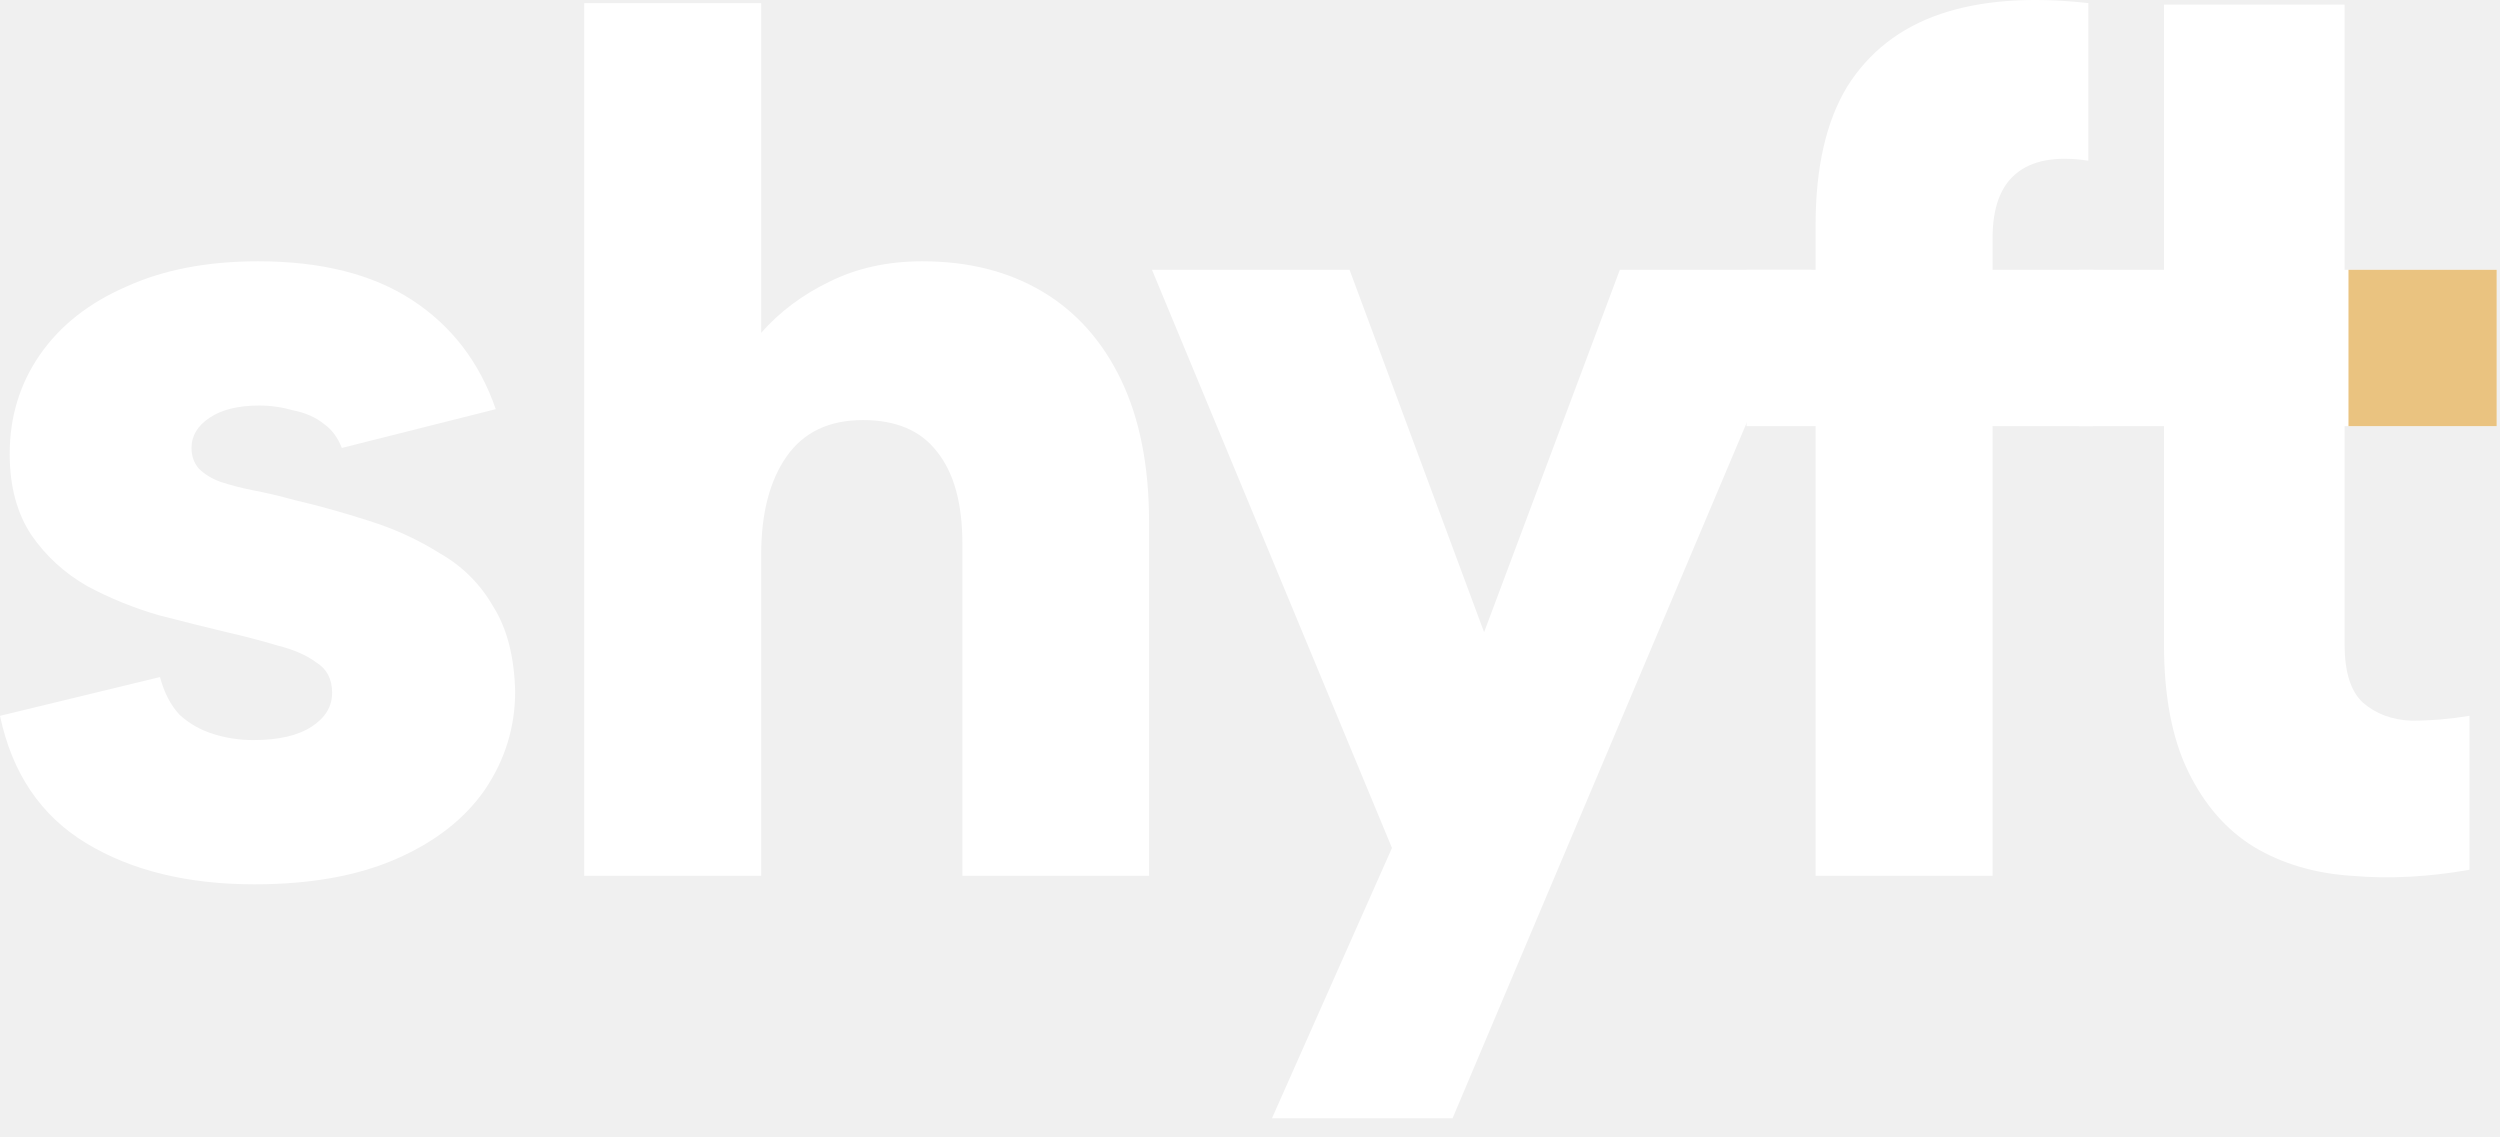
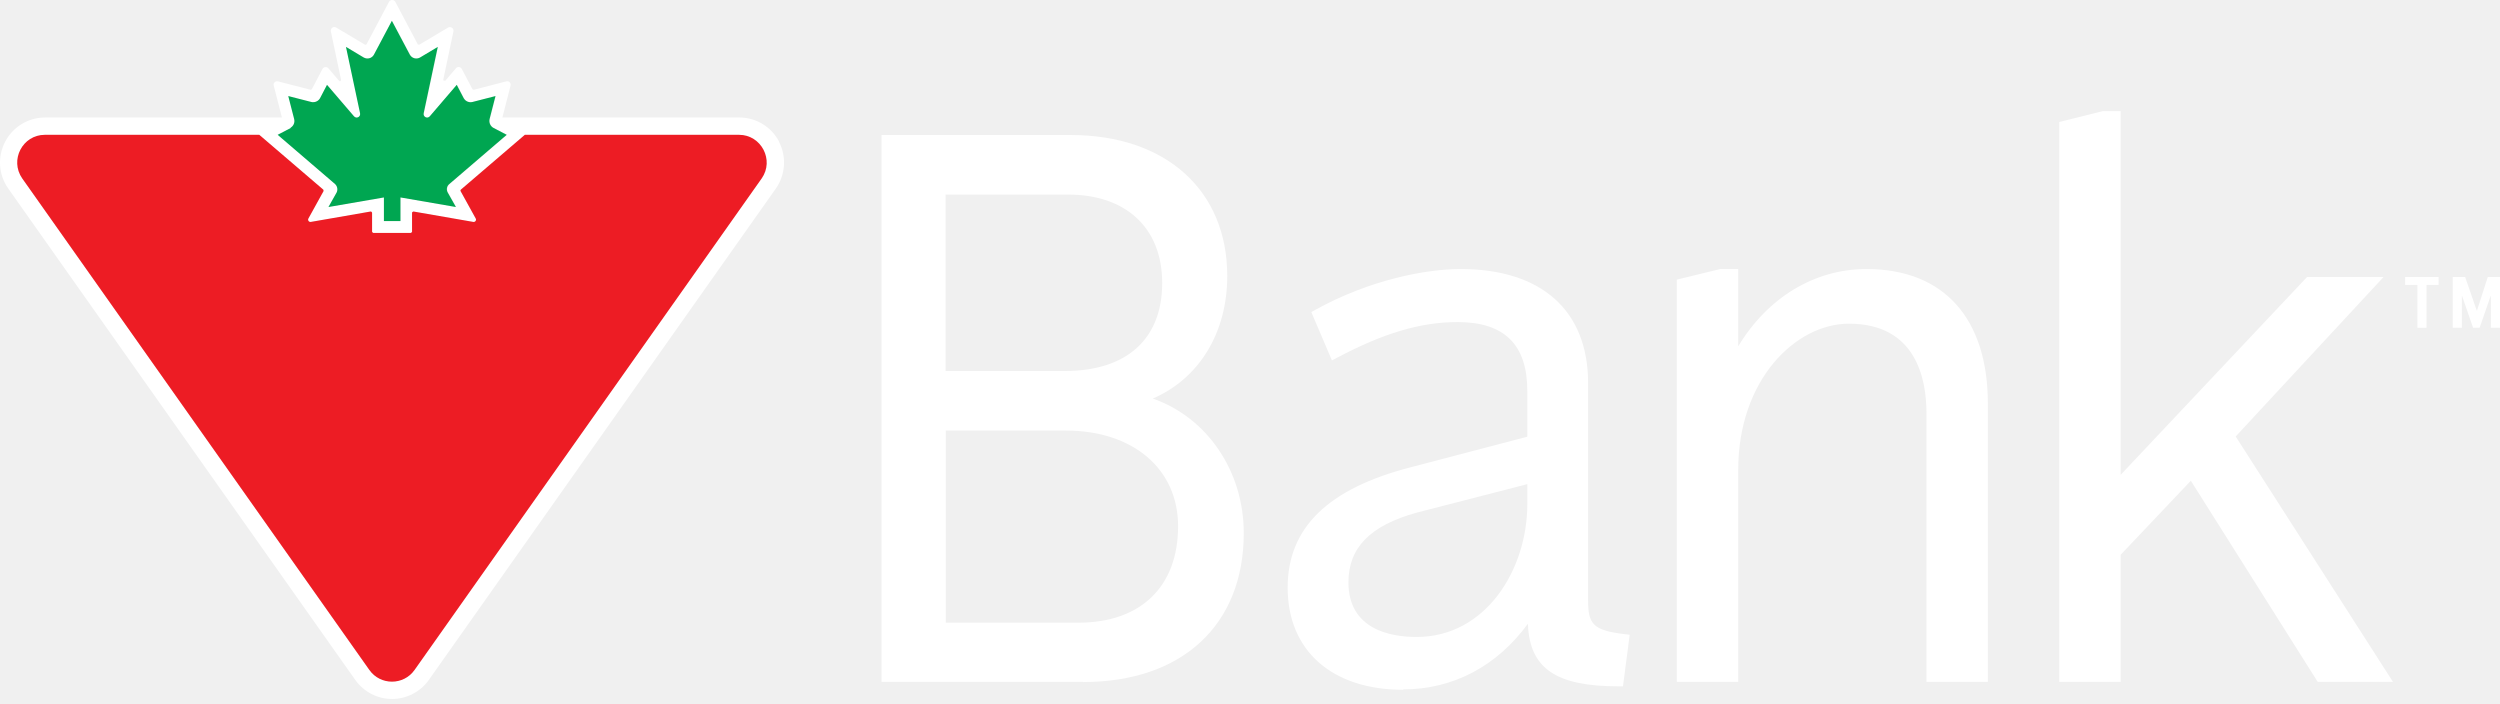
- <svg xmlns="http://www.w3.org/2000/svg" width="66" height="30" viewBox="0 0 66 30" fill="none">
-   <path d="M4.224 17.874C4.331 18.279 4.501 18.61 4.736 18.866C4.992 19.101 5.291 19.271 5.632 19.378C5.973 19.485 6.325 19.538 6.688 19.538C7.349 19.538 7.861 19.421 8.224 19.186C8.587 18.951 8.768 18.653 8.768 18.29C8.768 17.927 8.629 17.661 8.352 17.49C8.096 17.298 7.755 17.149 7.328 17.042C6.901 16.914 6.453 16.797 5.984 16.69C5.451 16.562 4.853 16.413 4.192 16.242C3.531 16.05 2.901 15.794 2.304 15.474C1.707 15.133 1.216 14.685 0.832 14.13C0.448 13.554 0.256 12.839 0.256 11.986C0.256 11.005 0.523 10.13 1.056 9.362C1.589 8.594 2.347 7.997 3.328 7.57C4.309 7.122 5.472 6.898 6.816 6.898C8.48 6.898 9.835 7.239 10.88 7.922C11.925 8.605 12.661 9.565 13.088 10.802L9.024 11.826C8.917 11.549 8.757 11.335 8.544 11.186C8.331 11.015 8.064 10.898 7.744 10.834C7.445 10.749 7.147 10.706 6.848 10.706C6.293 10.706 5.856 10.813 5.536 11.026C5.216 11.239 5.056 11.506 5.056 11.826C5.056 12.039 5.12 12.221 5.248 12.37C5.397 12.519 5.589 12.637 5.824 12.722C6.08 12.807 6.368 12.882 6.688 12.946C7.029 13.01 7.392 13.095 7.776 13.202C8.416 13.351 9.067 13.533 9.728 13.746C10.411 13.959 11.04 14.247 11.616 14.61C12.213 14.951 12.683 15.421 13.024 16.018C13.387 16.594 13.579 17.341 13.6 18.258C13.6 19.197 13.333 20.061 12.8 20.85C12.267 21.618 11.488 22.226 10.464 22.674C9.44 23.122 8.192 23.346 6.72 23.346C4.949 23.346 3.467 22.983 2.272 22.258C1.077 21.533 0.32 20.413 0 18.898L4.224 17.874Z" fill="white" />
-   <path d="M15.423 0.082H20.095V8.786C20.585 8.231 21.183 7.783 21.887 7.442C22.612 7.079 23.433 6.898 24.351 6.898C25.567 6.898 26.623 7.165 27.519 7.698C28.415 8.231 29.108 9.01 29.599 10.034C30.089 11.058 30.335 12.306 30.335 13.778V23.122H25.407V14.354C25.407 13.287 25.183 12.477 24.735 11.922C24.308 11.367 23.657 11.09 22.783 11.09C21.887 11.09 21.215 11.41 20.767 12.05C20.319 12.69 20.095 13.554 20.095 14.642V23.122H15.423V0.082Z" fill="white" />
-   <path d="M42.764 7.122H47.82L38.348 29.522H33.58L36.748 22.386L30.412 7.122H35.628L39.18 16.69L42.764 7.122Z" fill="white" />
-   <path d="M47.932 5.938C47.932 4.423 48.209 3.207 48.764 2.29C49.34 1.373 50.161 0.733 51.228 0.37C52.294 0.007 53.596 -0.089 55.132 0.082V4.242C54.278 4.114 53.638 4.231 53.212 4.594C52.806 4.935 52.604 5.501 52.604 6.29V7.122H55.26V11.25H52.604V23.122H47.932V11.25H46.108V7.122H47.932V5.938Z" fill="white" />
-   <path d="M57.129 7.122V0.122H61.897V7.122H65.912V11.25H61.897V17.01C61.897 17.735 62.057 18.247 62.377 18.546C62.718 18.845 63.145 19.005 63.657 19.026C64.169 19.026 64.681 18.983 65.193 18.898V22.962C64.105 23.154 63.07 23.207 62.089 23.122C61.108 23.058 60.244 22.802 59.497 22.354C58.772 21.906 58.196 21.245 57.769 20.37C57.342 19.495 57.129 18.375 57.129 17.01V11.25H54.889V7.122H57.129Z" fill="white" />
-   <mask id="mask0_6_402" style="mask-type:alpha" maskUnits="userSpaceOnUse" x="0" y="0" width="66" height="30">
-     <path d="M4.224 17.874C4.331 18.279 4.501 18.61 4.736 18.866C4.992 19.101 5.291 19.271 5.632 19.378C5.973 19.485 6.325 19.538 6.688 19.538C7.349 19.538 7.861 19.421 8.224 19.186C8.587 18.951 8.768 18.653 8.768 18.29C8.768 17.927 8.629 17.661 8.352 17.49C8.096 17.298 7.755 17.149 7.328 17.042C6.901 16.914 6.453 16.797 5.984 16.69C5.451 16.562 4.853 16.413 4.192 16.242C3.531 16.05 2.901 15.794 2.304 15.474C1.707 15.133 1.216 14.685 0.832 14.13C0.448 13.554 0.256 12.839 0.256 11.986C0.256 11.005 0.523 10.13 1.056 9.362C1.589 8.594 2.347 7.997 3.328 7.57C4.309 7.122 5.472 6.898 6.816 6.898C8.48 6.898 9.835 7.239 10.88 7.922C11.925 8.605 12.661 9.565 13.088 10.802L9.024 11.826C8.917 11.549 8.757 11.335 8.544 11.186C8.331 11.015 8.064 10.898 7.744 10.834C7.445 10.749 7.147 10.706 6.848 10.706C6.293 10.706 5.856 10.813 5.536 11.026C5.216 11.239 5.056 11.506 5.056 11.826C5.056 12.039 5.12 12.221 5.248 12.37C5.397 12.519 5.589 12.637 5.824 12.722C6.08 12.807 6.368 12.882 6.688 12.946C7.029 13.01 7.392 13.095 7.776 13.202C8.416 13.351 9.067 13.533 9.728 13.746C10.411 13.959 11.04 14.247 11.616 14.61C12.213 14.951 12.683 15.421 13.024 16.018C13.387 16.594 13.579 17.341 13.6 18.258C13.6 19.197 13.333 20.061 12.8 20.85C12.267 21.618 11.488 22.226 10.464 22.674C9.44 23.122 8.192 23.346 6.72 23.346C4.949 23.346 3.467 22.983 2.272 22.258C1.077 21.533 0.32 20.413 0 18.898L4.224 17.874Z" fill="white" />
-     <path d="M15.423 0.082H20.095V8.786C20.585 8.231 21.183 7.783 21.887 7.442C22.612 7.079 23.433 6.898 24.351 6.898C25.567 6.898 26.623 7.165 27.519 7.698C28.415 8.231 29.108 9.01 29.599 10.034C30.089 11.058 30.335 12.306 30.335 13.778V23.122H25.407V14.354C25.407 13.287 25.183 12.477 24.735 11.922C24.308 11.367 23.657 11.09 22.783 11.09C21.887 11.09 21.215 11.41 20.767 12.05C20.319 12.69 20.095 13.554 20.095 14.642V23.122H15.423V0.082Z" fill="white" />
-     <path d="M42.764 7.122H47.82L38.348 29.522H33.58L36.748 22.386L30.412 7.122H35.628L39.18 16.69L42.764 7.122Z" fill="white" />
-     <path d="M47.932 5.938C47.932 4.423 48.209 3.207 48.764 2.29C49.34 1.373 50.161 0.733 51.228 0.37C52.294 0.007 53.596 -0.089 55.132 0.082V4.242C54.278 4.114 53.638 4.231 53.212 4.594C52.806 4.935 52.604 5.501 52.604 6.29V7.122H55.26V11.25H52.604V23.122H47.932V11.25H46.108V7.122H47.932V5.938Z" fill="white" />
-     <path d="M57.129 7.122V0.122H61.897V7.122H65.912V11.25H61.897V17.01C61.897 17.735 62.057 18.247 62.377 18.546C62.718 18.845 63.145 19.005 63.657 19.026C64.169 19.026 64.681 18.983 65.193 18.898V22.962C64.105 23.154 63.07 23.207 62.089 23.122C61.108 23.058 60.244 22.802 59.497 22.354C58.772 21.906 58.196 21.245 57.769 20.37C57.342 19.495 57.129 18.375 57.129 17.01V11.25H54.889V7.122H57.129Z" fill="white" />
-   </mask>
-   <g mask="url(#mask0_6_402)">
-     <path d="M62 7H64H67V11.5H62V7Z" fill="#EAC380" />
+ <svg xmlns="http://www.w3.org/2000/svg" width="160" height="45" viewBox="0 0 160 45" fill="none">
+   <g clip-path="url(#clip0_7_413)">
+     <path d="M69.328 43.638H56.418V8.641H68.519C74.615 8.641 78.544 12.179 78.544 17.661C78.544 21.303 76.742 24.227 73.779 25.507C77.251 26.721 79.601 30.141 79.601 34.122C79.601 39.996 75.659 43.651 69.315 43.651M60.517 39.852H69.015C73.009 39.852 75.398 37.542 75.398 33.678C75.398 30.01 72.513 27.556 68.218 27.556H60.53V39.852H60.517ZM60.517 23.744H68.153C72.108 23.744 74.38 21.695 74.38 18.118C74.38 14.542 72.017 12.453 68.362 12.453H60.517V23.744Z" fill="white" />
+     <path d="M89.811 44.147C85.243 44.147 82.41 41.641 82.41 37.607C82.41 33.783 84.982 31.276 90.281 29.906L97.748 27.948V25.024C97.748 22.061 96.286 20.612 93.284 20.612C90.934 20.612 88.545 21.317 85.569 22.896L85.243 23.066L83.924 19.972L84.185 19.828C87.671 17.896 91.273 17.218 93.48 17.218C98.662 17.218 101.638 19.881 101.638 24.515V38.391C101.638 39.918 101.912 40.336 103.962 40.584L104.301 40.623L103.87 43.925H103.57C99.589 43.925 97.905 42.777 97.787 39.97V39.918C95.803 42.633 92.997 44.121 89.799 44.121M97.735 30.989L90.686 32.804C87.697 33.626 86.3 35.049 86.3 37.268C86.3 40.309 89.028 40.766 90.66 40.766C95.098 40.766 97.748 36.446 97.748 32.269V30.989H97.735Z" fill="white" />
+     <path d="M127.223 43.638H123.294V26.434C123.294 24.293 122.654 20.716 118.334 20.716C114.927 20.716 111.246 24.293 111.246 30.076V43.638H107.316V17.896L110.097 17.218H111.246V22.165C113.125 19.045 116.128 17.218 119.456 17.218C124.39 17.218 127.223 20.364 127.223 25.833V43.638Z" fill="white" />
+     <path d="M153.149 43.638H148.332L140.213 30.767L135.722 35.506V43.638H131.793V7.806L134.573 7.114H135.722V30.389L147.653 17.727H152.548L143.084 27.935L153.149 43.638Z" fill="white" />
+     <path d="M155.3 18.236V20.977H154.713V18.236H153.93V17.727H156.07V18.236H155.3Z" fill="white" />
+     <path d="M158.513 19.881H158.526L159.218 17.727H160.001V20.977H159.414V18.941H159.401L158.696 20.977H158.278L157.573 18.941H157.56V20.977H156.973V17.727H157.769L158.513 19.881Z" fill="white" />
+     <path d="M49.867 9.072C49.371 8.119 48.392 7.519 47.309 7.519H32.153L32.675 5.482C32.715 5.313 32.571 5.156 32.401 5.208L30.326 5.744C30.326 5.744 30.261 5.744 30.235 5.704L29.556 4.412C29.477 4.269 29.282 4.242 29.177 4.373L28.498 5.169C28.498 5.169 28.342 5.169 28.368 5.104L29.02 2.01C29.06 1.814 28.851 1.671 28.681 1.762L26.841 2.859C26.841 2.859 26.749 2.859 26.736 2.833L25.3 0.117C25.209 -0.039 24.987 -0.039 24.896 0.117L23.46 2.833C23.46 2.833 23.394 2.885 23.355 2.859L21.515 1.762C21.345 1.658 21.136 1.814 21.175 2.01L21.828 5.104C21.841 5.182 21.75 5.234 21.698 5.169L21.019 4.373C20.914 4.255 20.718 4.269 20.64 4.412L19.961 5.704C19.961 5.704 19.909 5.757 19.87 5.744L17.794 5.208C17.625 5.169 17.468 5.313 17.52 5.482L18.043 7.519H2.887C1.804 7.519 0.825 8.119 0.329 9.072C-0.167 10.025 -0.102 11.174 0.525 12.062L22.742 43.521C23.277 44.278 24.165 44.735 25.091 44.735C26.018 44.735 26.906 44.278 27.441 43.521L49.658 12.062C50.272 11.174 50.35 10.025 49.854 9.072M18.604 8.185C18.8 8.08 18.904 7.845 18.852 7.623L18.473 6.148L19.948 6.527C20.17 6.579 20.392 6.488 20.51 6.279L20.953 5.43L22.677 7.441C22.833 7.623 23.12 7.48 23.068 7.245L22.167 3.002L23.303 3.681C23.538 3.812 23.825 3.733 23.956 3.498L25.104 1.331L26.253 3.498C26.384 3.733 26.671 3.812 26.906 3.681L28.041 3.002L27.141 7.245C27.089 7.48 27.376 7.623 27.532 7.441L29.256 5.43L29.699 6.279C29.804 6.475 30.039 6.579 30.261 6.527L31.736 6.148L31.357 7.623C31.305 7.845 31.396 8.067 31.605 8.185L32.454 8.628L28.785 11.774C28.629 11.918 28.59 12.14 28.681 12.323L29.203 13.249L25.653 12.636V14.15H24.595V12.636L21.045 13.249L21.567 12.323C21.671 12.14 21.632 11.905 21.462 11.774L17.794 8.628L18.643 8.185H18.604ZM48.744 11.422L26.527 42.881C25.822 43.873 24.347 43.873 23.642 42.881L1.425 11.422C0.603 10.247 1.451 8.628 2.874 8.628H16.593L20.692 12.14C20.692 12.14 20.732 12.205 20.705 12.231L19.739 13.98C19.674 14.085 19.765 14.228 19.896 14.202L23.721 13.537C23.721 13.537 23.812 13.563 23.812 13.615V14.829C23.812 14.829 23.851 14.907 23.89 14.907H26.292C26.292 14.907 26.371 14.868 26.371 14.829V13.615C26.371 13.615 26.41 13.537 26.462 13.537L30.287 14.202C30.417 14.228 30.509 14.085 30.443 13.98L29.477 12.231C29.477 12.231 29.477 12.153 29.49 12.14L33.589 8.628H47.309C48.744 8.628 49.58 10.247 48.758 11.422" fill="white" />
+     <path d="M18.618 8.185L17.77 8.628L21.438 11.774C21.594 11.918 21.633 12.14 21.542 12.323L21.02 13.249L24.57 12.636V14.15H25.628V12.636L29.178 13.249L28.656 12.323C28.552 12.14 28.591 11.905 28.761 11.774L32.429 8.628L31.58 8.185C31.384 8.08 31.28 7.845 31.332 7.623L31.711 6.148L30.236 6.527C30.014 6.579 29.792 6.488 29.674 6.279L29.231 5.43L27.508 7.441C27.351 7.623 27.064 7.48 27.116 7.245L28.017 3.002L26.881 3.681C26.646 3.812 26.359 3.733 26.228 3.498L25.079 1.332L23.931 3.498C23.8 3.733 23.513 3.812 23.278 3.681L22.142 3.002L23.043 7.245C23.095 7.48 22.808 7.623 22.652 7.441L20.928 5.43L20.485 6.279C20.38 6.475 20.145 6.579 19.923 6.527L18.448 6.148L18.827 7.623C18.879 7.845 18.788 8.067 18.579 8.185" fill="#00A651" />
+     <path d="M47.309 8.628H33.59L29.491 12.14C29.491 12.14 29.452 12.205 29.478 12.231L30.444 13.98C30.509 14.085 30.418 14.228 30.287 14.202L26.463 13.537C26.463 13.537 26.371 13.563 26.371 13.615V14.829C26.371 14.829 26.332 14.907 26.293 14.907H23.891C23.891 14.907 23.813 14.868 23.813 14.829V13.615C23.813 13.615 23.774 13.524 23.721 13.537L19.897 14.202C19.766 14.228 19.675 14.085 19.74 13.98L20.706 12.231C20.706 12.231 20.706 12.153 20.693 12.14L16.594 8.628H2.875C1.439 8.628 0.604 10.247 1.426 11.422L23.643 42.881C24.348 43.873 25.823 43.873 26.528 42.881L48.745 11.422C49.568 10.247 48.719 8.628 47.296 8.628" fill="#ED1C24" />
  </g>
+   <defs>
+     <clipPath id="clip0_7_413">
+       <rect width="160" height="45" fill="white" />
+     </clipPath>
+   </defs>
</svg>
